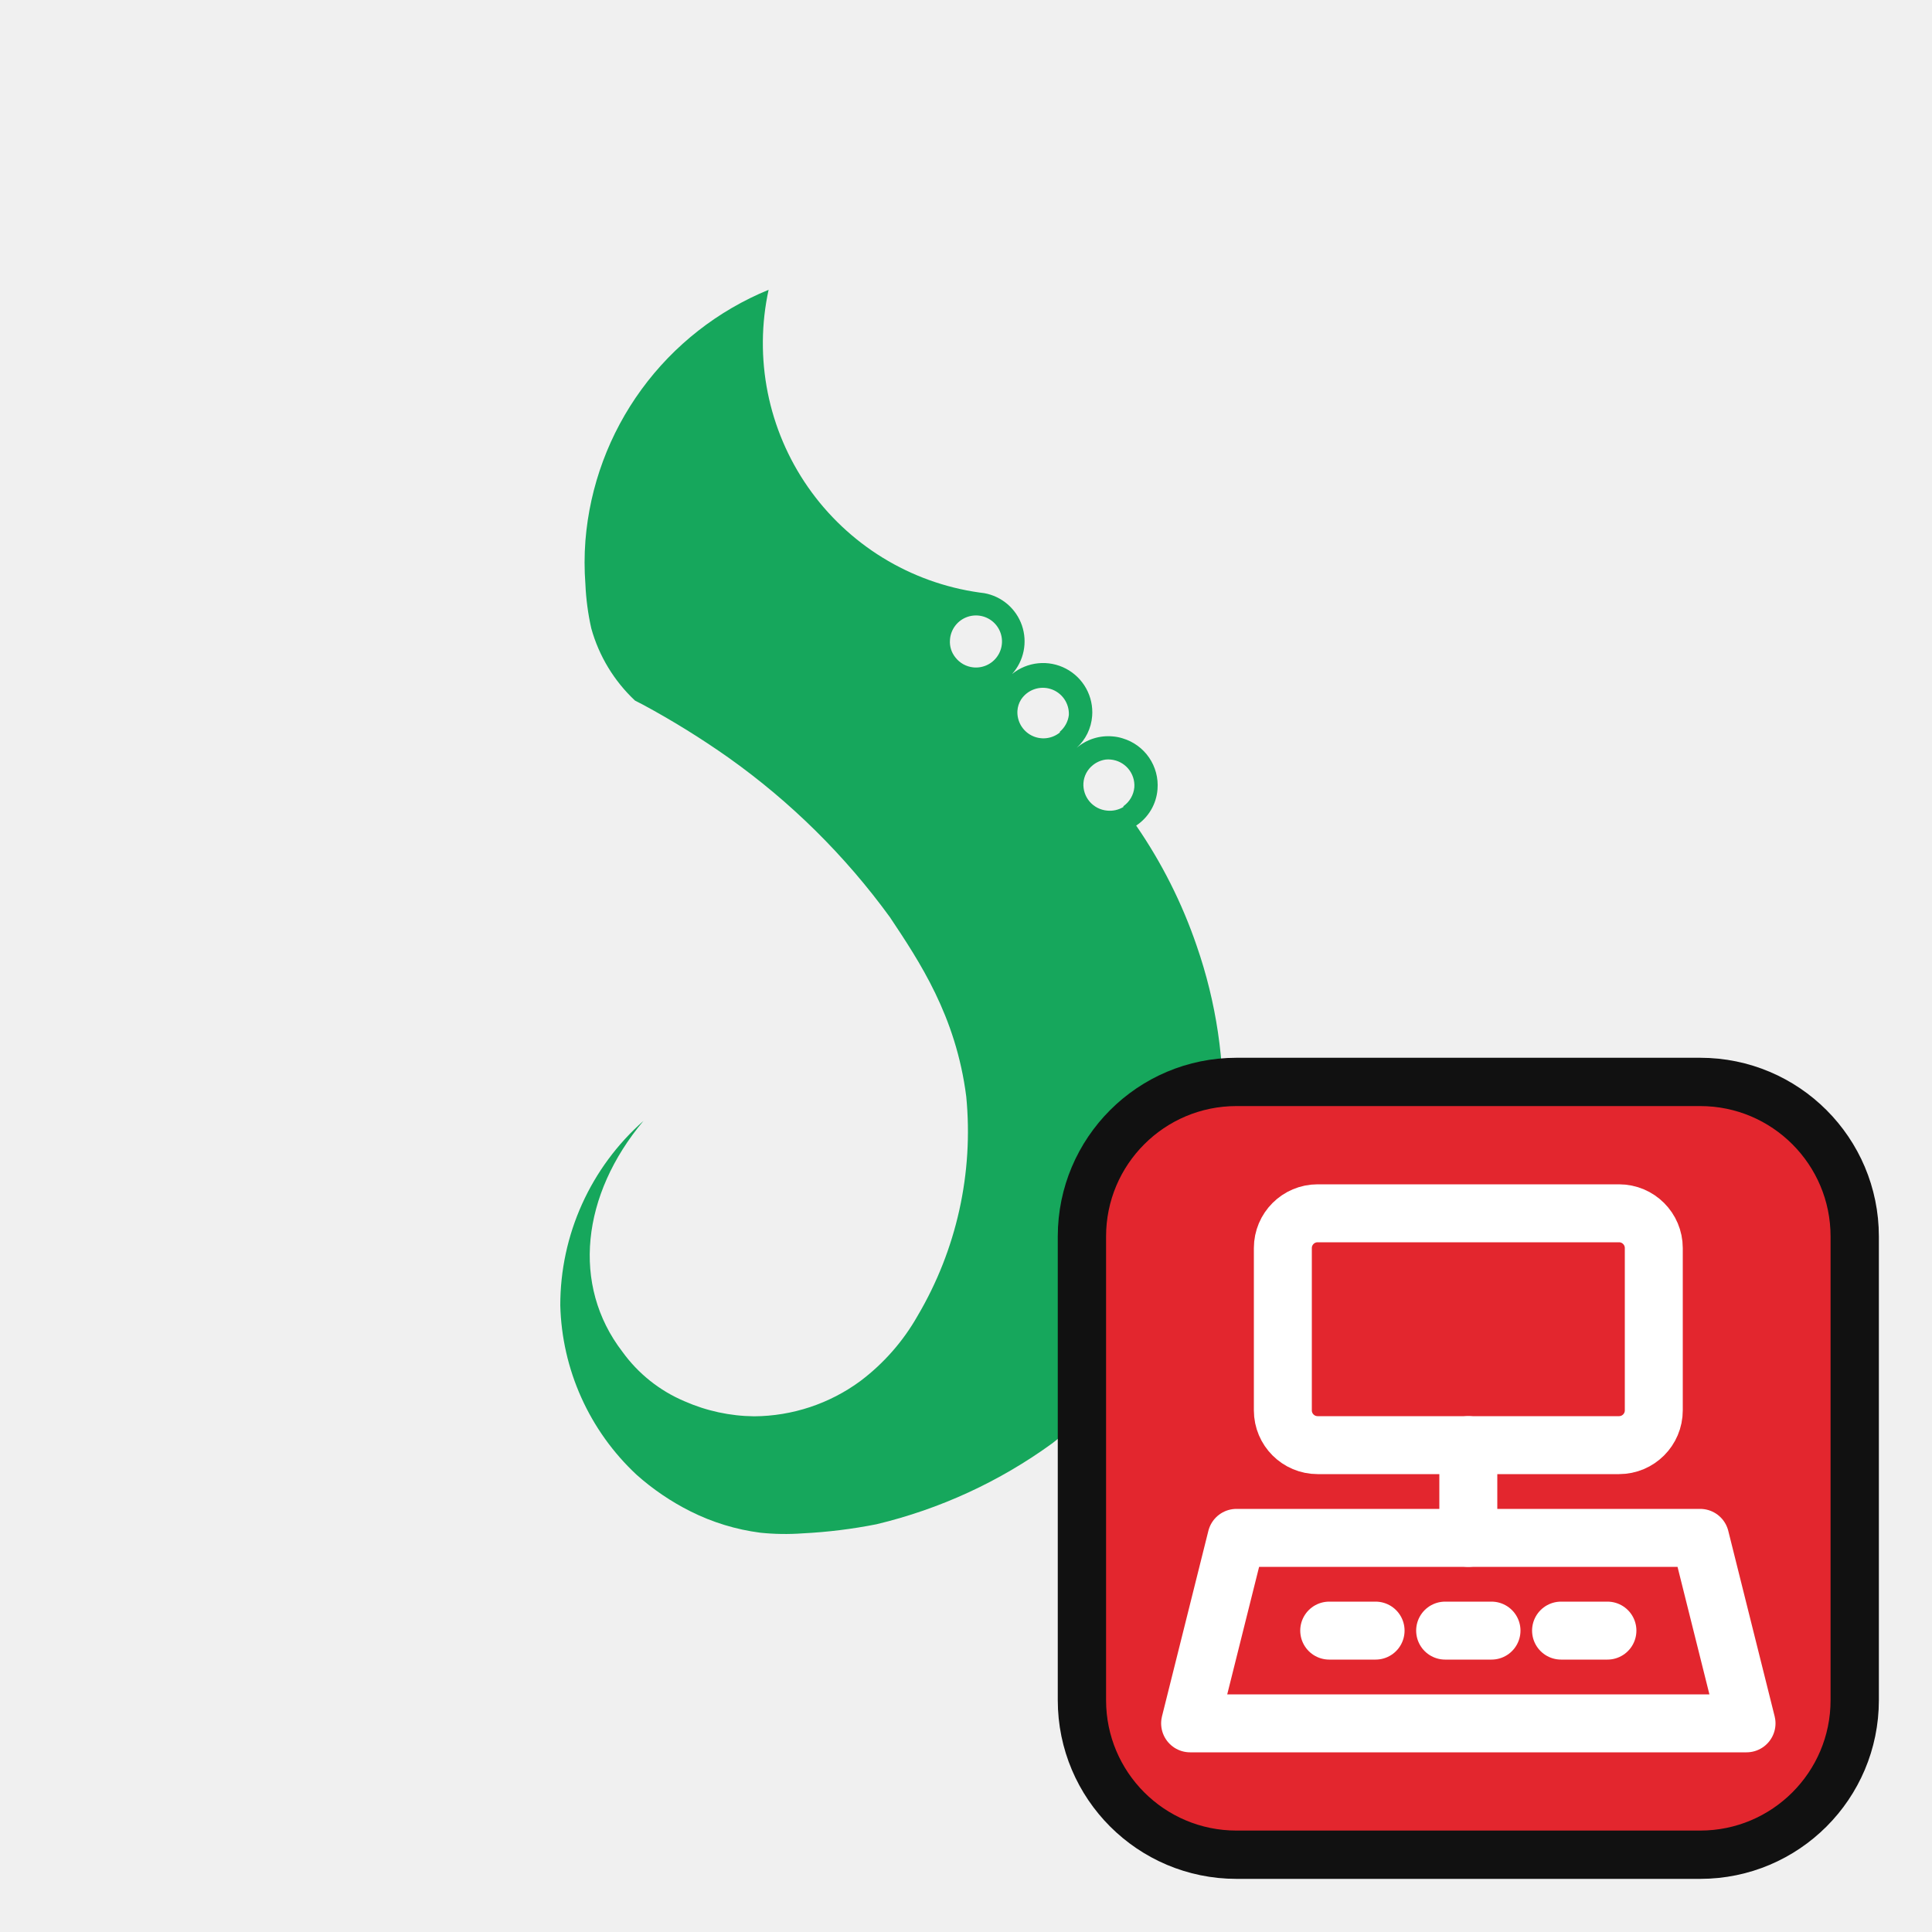
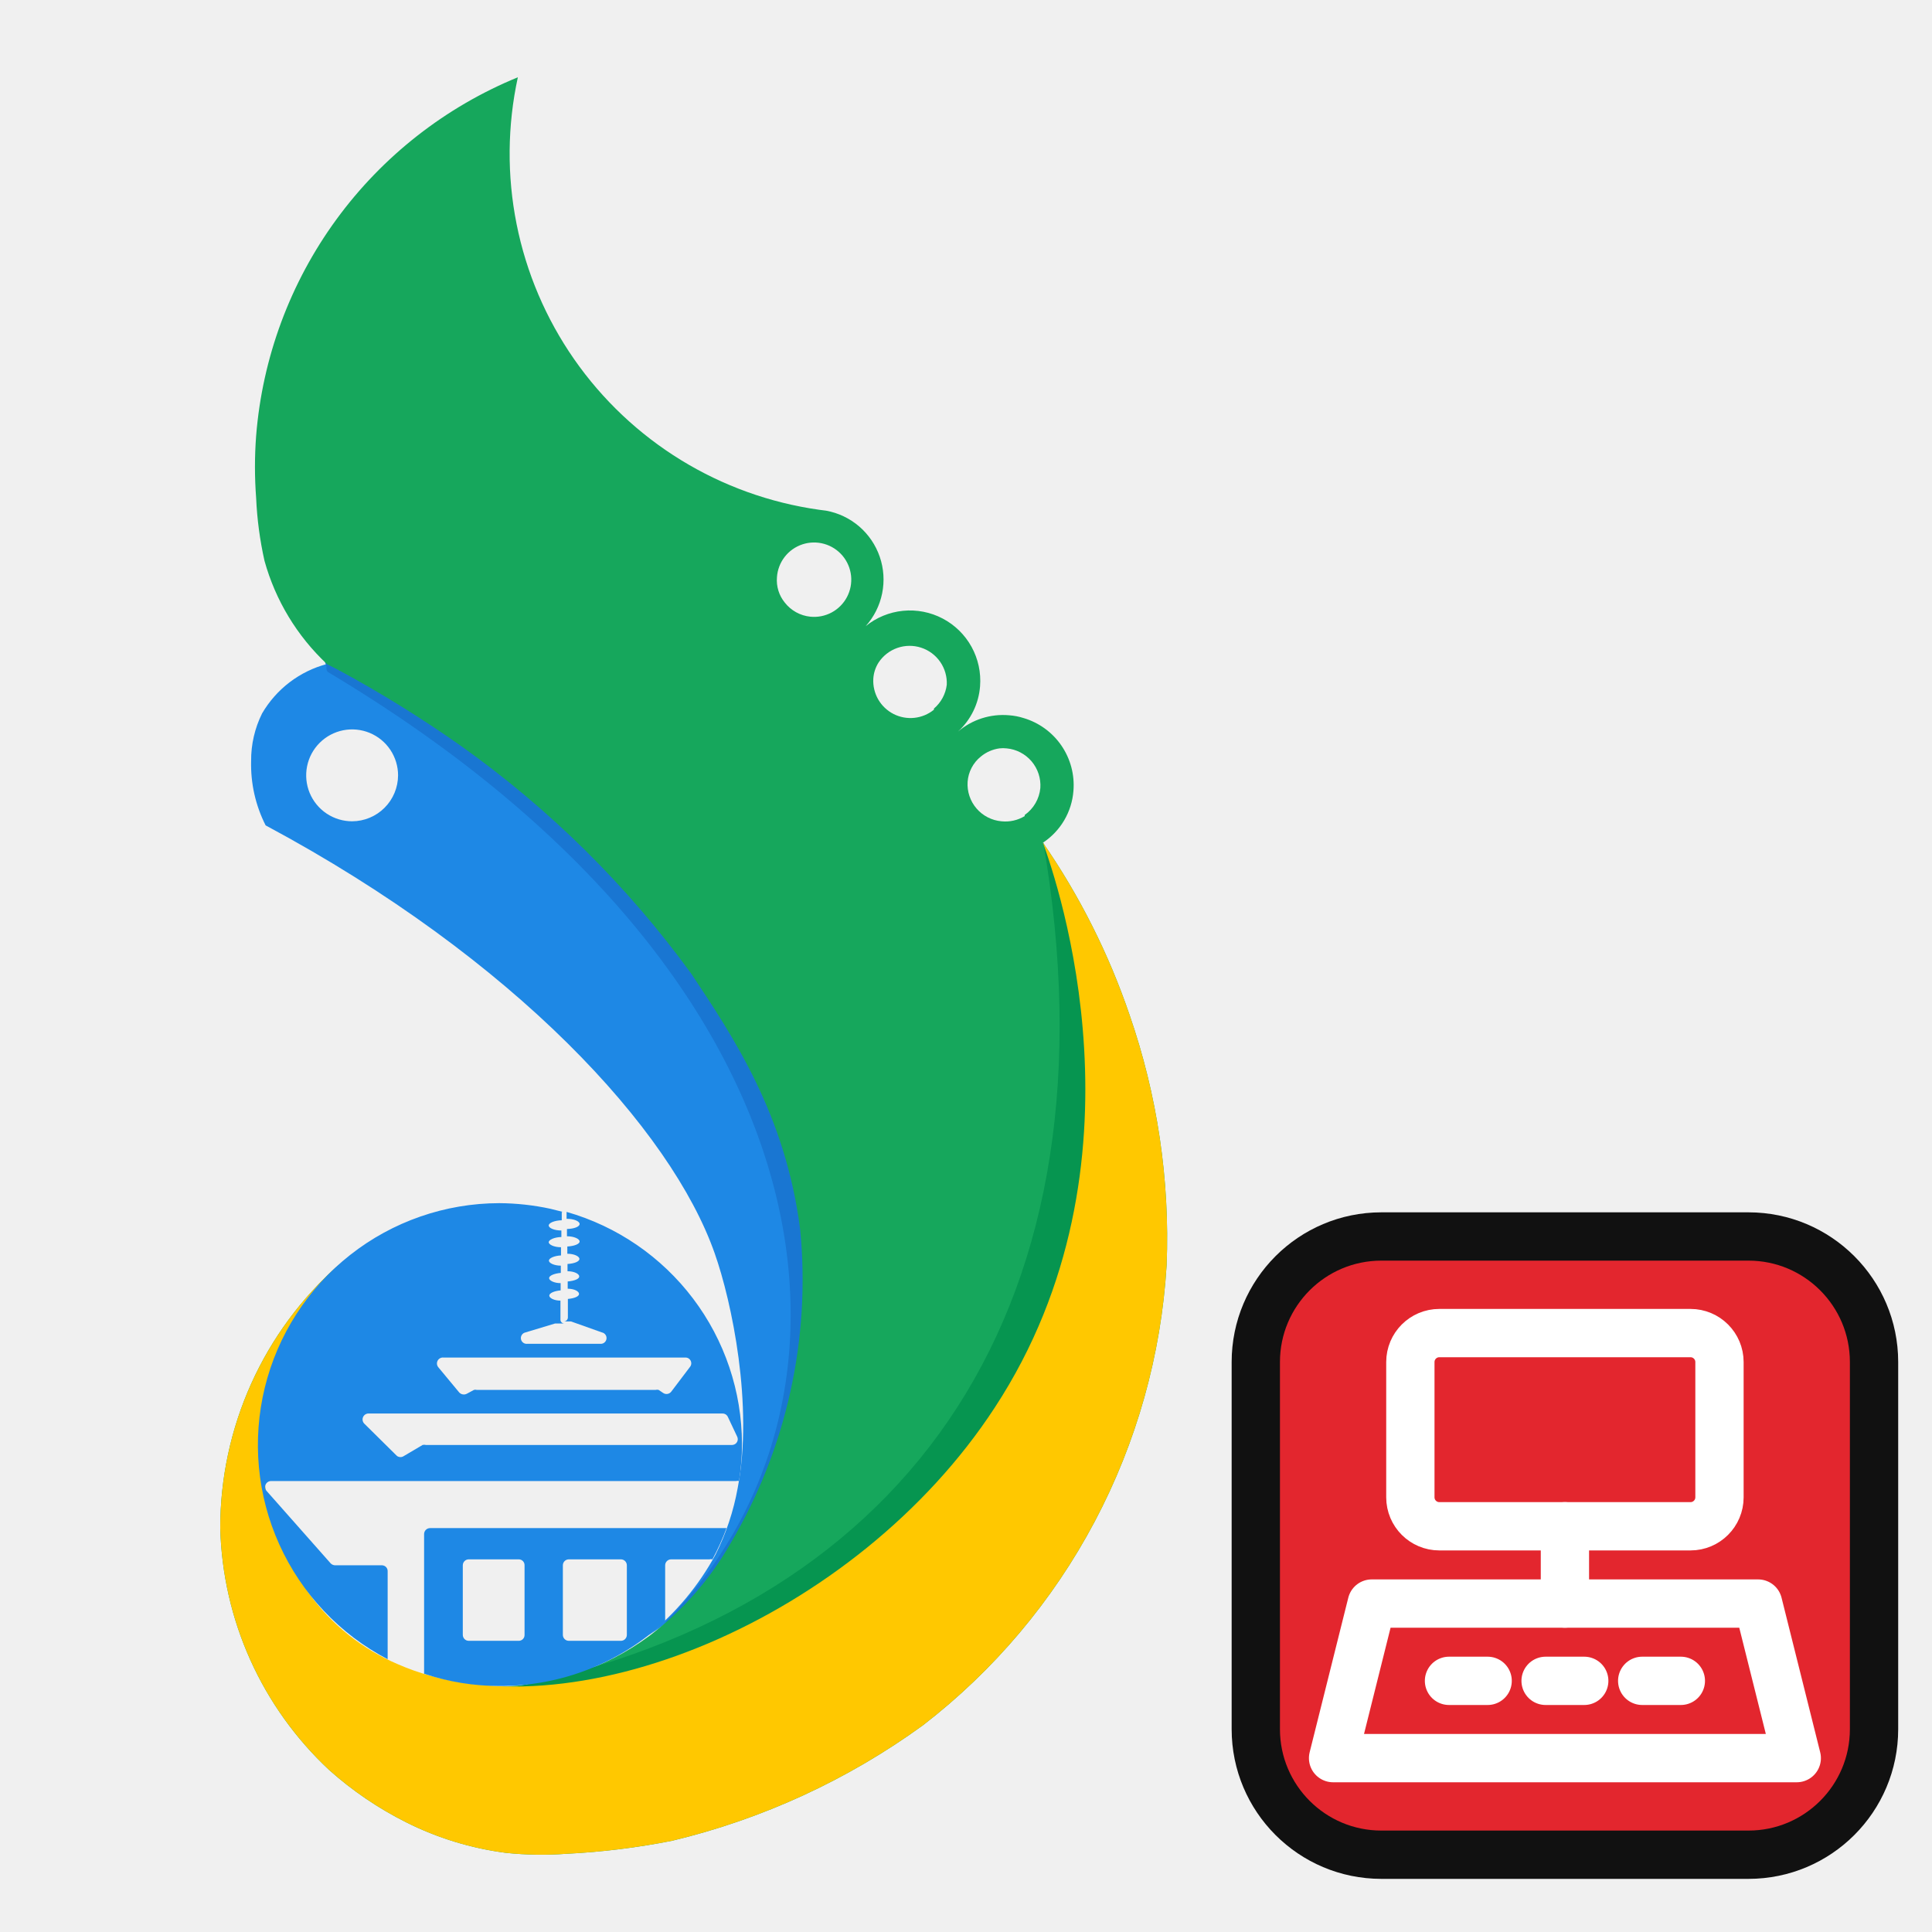
<svg xmlns="http://www.w3.org/2000/svg" viewBox="0 0 200 200">
-   <g transform="translate(58 30) scale(.56)">
-     <path d="M106.456 99.043C107.583 98.299 108.525 97.308 109.209 96.144C109.894 94.979 110.302 93.674 110.403 92.327C110.571 90.257 110.022 88.191 108.847 86.477C107.673 84.764 105.945 83.506 103.952 82.916C103.343 82.722 102.713 82.601 102.075 82.555C100.886 82.451 99.689 82.584 98.552 82.948C97.416 83.312 96.363 83.898 95.456 84.674C97.124 83.153 98.149 81.052 98.32 78.801C98.459 77.027 98.075 75.251 97.214 73.693C96.354 72.136 95.056 70.865 93.48 70.037C91.905 69.21 90.122 68.862 88.351 69.038C86.58 69.214 84.9 69.906 83.518 71.027C84.593 69.828 85.329 68.364 85.649 66.785C85.969 65.207 85.863 63.572 85.341 62.049C84.818 60.526 83.899 59.17 82.677 58.12C81.456 57.071 79.976 56.367 78.392 56.08L77.477 55.96C71.139 55.066 65.054 52.875 59.602 49.523C54.15 46.17 49.449 41.729 45.791 36.477C42.134 31.224 39.599 25.274 38.346 18.998C37.094 12.721 37.149 6.254 38.51 0C29.131 3.847 21.001 10.217 15.023 18.404C9.045 26.591 5.453 36.275 4.645 46.38C4.441 49.064 4.441 51.76 4.645 54.443C4.765 57.182 5.128 59.904 5.728 62.578C7.146 67.689 9.944 72.311 13.815 75.937L15.356 76.731C20.8 79.672 26.065 82.935 31.121 86.503C42.594 94.649 52.666 104.607 60.942 115.987C66.357 124.122 73.145 134.207 75.046 149.129C76.416 163.26 73.264 177.461 66.044 189.685C63.382 194.377 59.786 198.472 55.478 201.719C49.785 205.915 42.91 208.198 35.838 208.242C31.393 208.196 27.004 207.246 22.937 205.45C18.354 203.506 14.391 200.343 11.481 196.304C2.031 184.014 3.933 167.265 15.38 153.63C10.542 157.898 6.669 163.146 4.017 169.027C1.365 174.907 -0.004 181.285 8.88891e-06 187.735C0.153 193.624 1.477 199.424 3.894 204.796C6.312 210.168 9.774 215.005 14.08 219.025C17.095 221.719 20.454 224.001 24.069 225.812C28.117 227.843 32.478 229.177 36.969 229.759C39.568 230.03 42.186 230.07 44.792 229.88C49.384 229.652 53.953 229.089 58.463 228.195C70.163 225.396 81.197 220.317 90.931 213.248C100.135 206.151 107.712 197.164 113.151 186.893C118.59 176.622 121.764 165.304 122.461 153.702C122.896 142.69 121.263 131.693 117.648 121.282C114.955 113.39 111.189 105.907 106.456 99.043ZM76.346 69.799C75.701 69.732 75.077 69.535 74.51 69.221C73.944 68.906 73.447 68.481 73.048 67.97C72.3 67.051 71.938 65.877 72.037 64.697C72.1 63.739 72.448 62.822 73.035 62.063C73.623 61.304 74.424 60.738 75.336 60.438C76.248 60.138 77.228 60.118 78.152 60.379C79.075 60.641 79.9 61.172 80.519 61.905C81.138 62.639 81.524 63.54 81.627 64.495C81.73 65.449 81.545 66.412 81.097 67.261C80.648 68.109 79.956 68.804 79.109 69.257C78.263 69.709 77.3 69.898 76.346 69.799ZM92.351 81.833C91.628 82.422 90.749 82.789 89.822 82.888C88.895 82.986 87.958 82.814 87.127 82.391C86.296 81.967 85.606 81.312 85.14 80.504C84.675 79.695 84.454 78.769 84.505 77.838C84.549 77.094 84.781 76.374 85.179 75.744C85.758 74.862 86.611 74.194 87.606 73.844C88.602 73.494 89.684 73.48 90.688 73.806C91.692 74.131 92.561 74.778 93.162 75.645C93.762 76.513 94.061 77.554 94.012 78.608C93.865 79.807 93.272 80.907 92.351 81.689V81.833ZM104.097 95.601C103.195 96.149 102.138 96.386 101.088 96.275C99.837 96.164 98.678 95.569 97.859 94.615C97.041 93.662 96.627 92.426 96.708 91.172C96.752 90.538 96.927 89.921 97.221 89.357C97.515 88.794 97.922 88.297 98.417 87.899C99.105 87.329 99.939 86.963 100.824 86.84C101.135 86.803 101.45 86.803 101.762 86.84C103.014 86.956 104.171 87.558 104.985 88.516C105.799 89.474 106.206 90.712 106.119 91.966C106.054 92.66 105.84 93.331 105.491 93.933C105.142 94.536 104.666 95.055 104.097 95.456V95.601Z" fill="#16A75C" />
-   </g>
-   <g transform="translate(112 112)">
-     <rect width="80" height="80" rx="16" fill="#E3262E" stroke="#111" stroke-width="5" />
-     <g transform="translate(4 4) scale(1.2)" fill="none" stroke="#fff" stroke-width="5" stroke-linejoin="round" stroke-linecap="round">
+   <svg x="8" y="8" width="128" height="184" viewBox="32 0 123 230">
+     <g clip-path="url(#clip0_10301_51)">
+       <path d="M107.046 149.226C105.439 137.103 100.563 125.646 92.942 116.083C84.683 104.663 74.619 94.663 63.145 86.479C58.089 82.911 52.824 79.648 47.38 76.707L45.84 75.913C44.084 76.374 42.436 77.177 40.99 78.275C39.545 79.374 38.33 80.747 37.415 82.315C36.464 84.228 35.977 86.34 35.995 88.477C35.921 91.365 36.566 94.227 37.873 96.804C70.149 114.086 90.367 136.205 95.975 152.162C98.213 158.492 101.005 171.922 98.959 182.537C98.421 185.531 97.456 188.433 96.095 191.153C93.908 195.19 90.938 198.749 87.358 201.623C89.352 200.376 91.229 198.95 92.966 197.363C110.584 180.948 107.576 153.366 107.046 149.226ZM49.065 96.275C47.889 96.275 46.739 95.926 45.762 95.273C44.784 94.62 44.022 93.691 43.572 92.605C43.122 91.519 43.005 90.323 43.234 89.17C43.463 88.017 44.029 86.957 44.861 86.126C45.692 85.295 46.752 84.728 47.905 84.499C49.058 84.27 50.253 84.387 51.34 84.837C52.426 85.287 53.355 86.049 54.008 87.027C54.661 88.005 55.01 89.154 55.01 90.33C55.003 91.904 54.375 93.413 53.261 94.526C52.148 95.64 50.639 96.268 49.065 96.275Z" fill="#1E88E5" />
+       <path d="M111.5 189.501L89.5 200.001C117.721 171.78 113 117.001 46 77.001C45.703 76.792 45.727 76.526 45.753 76.259L45.5 75.501L76.5 87.501L107.5 107.501L111.5 189.501Z" fill="#1976D2" />
+       <path d="M138.456 99.043C139.583 98.299 140.525 97.308 141.209 96.144C141.894 94.979 142.302 93.674 142.403 92.327C142.571 90.257 142.022 88.191 140.847 86.477C139.673 84.764 137.945 83.506 135.952 82.916C135.343 82.722 134.713 82.601 134.075 82.555C132.886 82.451 131.689 82.584 130.552 82.948C129.416 83.312 128.363 83.898 127.456 84.674C129.125 83.153 130.149 81.052 130.32 78.801C130.459 77.027 130.074 75.251 129.214 73.693C128.354 72.136 127.056 70.865 125.48 70.037C123.905 69.21 122.122 68.862 120.351 69.038C118.58 69.214 116.9 69.906 115.518 71.027C116.593 69.828 117.329 68.364 117.649 66.785C117.969 65.207 117.863 63.572 117.34 62.049C116.818 60.526 115.899 59.17 114.677 58.12C113.456 57.071 111.976 56.367 110.392 56.08L109.477 55.96C103.139 55.066 97.054 52.875 91.602 49.523C86.15 46.17 81.448 41.729 77.791 36.477C74.134 31.224 71.599 25.274 70.347 18.998C69.094 12.721 69.149 6.254 70.51 0C61.131 3.847 53.001 10.217 47.023 18.404C41.045 26.591 37.453 36.275 36.645 46.38C36.441 49.064 36.441 51.76 36.645 54.443C36.765 57.182 37.128 59.904 37.728 62.578C39.146 67.689 41.944 72.311 45.815 75.937L47.356 76.731C52.8 79.672 58.065 82.935 63.121 86.503C74.594 94.649 84.666 104.607 92.942 115.987C98.357 124.122 105.145 134.207 107.046 149.129C108.416 163.26 105.264 177.461 98.044 189.685C95.382 194.377 91.786 198.472 87.478 201.719C81.785 205.915 74.91 208.198 67.838 208.242C63.393 208.196 59.004 207.246 54.937 205.45C50.354 203.506 46.391 200.343 43.481 196.304C34.031 184.014 35.933 167.265 47.38 153.63C42.542 157.898 38.669 163.146 36.017 169.027C33.365 174.907 31.996 181.285 32 187.735C32.153 193.624 33.477 199.424 35.894 204.796C38.312 210.168 41.774 215.005 46.08 219.025C49.095 221.719 52.454 224.001 56.069 225.812C60.117 227.843 64.478 229.177 68.969 229.759C71.568 230.03 74.186 230.07 76.792 229.88C81.384 229.652 85.953 229.089 90.463 228.195C102.163 225.396 113.197 220.317 122.931 213.248C132.135 206.151 139.712 197.164 145.151 186.893C150.59 176.622 153.764 165.304 154.461 153.702C154.896 142.69 153.263 131.693 149.648 121.282C146.955 113.39 143.189 105.907 138.456 99.043ZM108.346 69.799C107.701 69.732 107.077 69.535 106.51 69.221C105.944 68.906 105.447 68.481 105.048 67.97C104.3 67.051 103.938 65.877 104.037 64.697C104.1 63.739 104.448 62.822 105.035 62.063C105.623 61.304 106.424 60.738 107.336 60.438C108.248 60.138 109.228 60.118 110.152 60.379C111.075 60.641 111.9 61.172 112.519 61.905C113.138 62.639 113.524 63.54 113.627 64.495C113.73 65.449 113.545 66.412 113.097 67.261C112.648 68.109 111.956 68.804 111.109 69.257C110.263 69.709 109.3 69.898 108.346 69.799ZM124.351 81.833C123.628 82.422 122.749 82.789 121.822 82.888C120.895 82.986 119.958 82.814 119.127 82.391C118.296 81.967 117.606 81.312 117.14 80.504C116.675 79.695 116.454 78.769 116.505 77.838C116.549 77.094 116.781 76.374 117.179 75.744C117.758 74.862 118.611 74.194 119.606 73.844C120.602 73.494 121.685 73.48 122.688 73.806C123.692 74.131 124.561 74.778 125.162 75.645C125.762 76.513 126.061 77.554 126.012 78.608C125.865 79.807 125.272 80.907 124.351 81.689V81.833ZM136.097 95.601C135.195 96.149 134.138 96.386 133.088 96.275C131.837 96.164 130.678 95.569 129.859 94.615C129.041 93.662 128.628 92.426 128.708 91.172C128.752 90.538 128.927 89.921 129.221 89.357C129.515 88.794 129.922 88.297 130.417 87.899C131.105 87.329 131.939 86.963 132.824 86.84C133.135 86.803 133.45 86.803 133.762 86.84C135.014 86.956 136.171 87.558 136.985 88.516C137.799 89.474 138.206 90.712 138.119 91.966C138.054 92.66 137.84 93.331 137.491 93.933C137.142 94.536 136.666 95.055 136.097 95.456V95.601Z" fill="#16A75C" />
+       <path d="M79 211.001L69 208.501C121.905 198.145 148.622 158.216 138.5 99.001L140.5 104.001L148 131.501L141.5 172.501L108.5 204.501L79 211.001Z" fill="#069550" />
+       <path d="M138.456 99.042C140.309 104.169 152.897 140.561 132.222 172.139C114.339 199.553 76.984 215.029 54.937 205.329C50.356 203.383 46.394 200.22 43.481 196.183C40.204 191.551 36.6 182.466 38.133 179.4C38.167 171.049 41.626 162.046 47.38 153.63C42.542 157.897 38.669 163.146 36.017 169.026C33.365 174.907 31.996 181.285 32 187.735C32.153 193.624 33.477 199.424 35.894 204.796C38.312 210.167 41.774 215.004 46.08 219.024C49.095 221.719 52.454 224.001 56.069 225.812C60.115 227.846 64.477 229.18 68.969 229.759C71.568 230.03 74.186 230.07 76.792 229.879C81.384 229.651 85.953 229.088 90.463 228.195C102.163 225.396 113.197 220.317 122.931 213.248C132.135 206.151 139.712 197.164 145.151 186.893C150.59 176.621 153.764 165.304 154.461 153.702C154.896 142.69 153.263 131.693 149.648 121.282C146.955 113.39 143.189 105.907 138.456 99.042Z" fill="#FFC800" />
+       <path d="M76.816 146.819V147.709C77.754 147.709 78.501 148.022 78.501 148.383C78.501 148.744 77.779 149.009 76.864 149.033V149.972C77.779 149.972 78.501 150.309 78.501 150.646C78.501 150.983 77.803 151.247 76.912 151.296V152.234C77.803 152.234 78.477 152.571 78.477 152.908C78.477 153.245 77.803 153.51 76.936 153.558V154.497C77.803 154.497 78.453 154.834 78.453 155.171C78.453 155.508 77.803 155.748 76.96 155.821V156.759C77.803 156.759 78.428 157.096 78.428 157.433C78.428 157.77 77.803 158.011 76.984 158.083V160.49C76.978 160.626 76.92 160.755 76.821 160.849C76.722 160.943 76.591 160.995 76.455 160.995H77.153H77.394L81.389 162.415C81.58 162.454 81.748 162.566 81.857 162.728C81.967 162.889 82.009 163.087 81.974 163.279C81.939 163.471 81.831 163.641 81.672 163.754C81.513 163.867 81.317 163.914 81.124 163.884H71.761C71.569 163.914 71.372 163.867 71.213 163.754C71.054 163.641 70.946 163.471 70.912 163.279C70.877 163.087 70.919 162.889 71.028 162.728C71.138 162.566 71.306 162.454 71.497 162.415L75.324 161.26H75.588H76.551C76.478 161.264 76.406 161.252 76.338 161.225C76.271 161.198 76.21 161.157 76.159 161.105C76.109 161.052 76.071 160.989 76.047 160.921C76.023 160.852 76.014 160.779 76.022 160.706V158.3C75.203 158.3 74.577 157.963 74.577 157.65C74.577 157.337 75.203 157.048 76.046 156.976V156.037C75.203 156.037 74.553 155.7 74.553 155.387C74.553 155.074 75.203 154.786 76.07 154.713V153.775C75.203 153.775 74.529 153.438 74.529 153.125C74.529 152.812 75.203 152.499 76.094 152.451V151.392C75.203 151.392 74.505 151.055 74.505 150.742C74.505 150.429 75.227 150.092 76.142 150.068V149.226C75.227 149.226 74.505 148.913 74.505 148.576C74.505 148.239 75.251 147.926 76.19 147.902V146.819H76.503H76.334L74.698 146.41C72.53 145.943 70.32 145.701 68.103 145.688C61.108 145.701 54.319 148.057 48.821 152.381C43.322 156.704 39.431 162.745 37.768 169.54C36.106 176.334 36.768 183.49 39.649 189.864C42.53 196.238 47.463 201.463 53.662 204.704V193.344C53.668 193.244 53.655 193.143 53.621 193.049C53.589 192.954 53.537 192.867 53.469 192.793C53.402 192.719 53.32 192.659 53.229 192.617C53.138 192.575 53.04 192.552 52.94 192.549H46.874C46.658 192.546 46.451 192.46 46.297 192.309L37.993 182.922C37.896 182.811 37.834 182.674 37.812 182.528C37.791 182.382 37.812 182.233 37.873 182.099C37.934 181.964 38.032 181.85 38.155 181.77C38.279 181.69 38.423 181.647 38.571 181.646H98.742C98.868 181.611 99.001 181.611 99.127 181.646C99.387 180.055 99.516 178.445 99.513 176.832C99.497 170.045 97.274 163.446 93.18 158.033C89.086 152.619 83.343 148.683 76.816 146.819ZM60.882 165.665H92.172C92.317 165.658 92.46 165.694 92.585 165.768C92.71 165.843 92.81 165.951 92.874 166.082C92.938 166.212 92.962 166.358 92.944 166.502C92.927 166.646 92.867 166.781 92.773 166.892L90.367 170.069C90.251 170.227 90.079 170.334 89.887 170.37C89.695 170.406 89.496 170.367 89.332 170.262L88.73 169.853C88.596 169.818 88.455 169.818 88.321 169.853H65.191C65.073 169.817 64.947 169.817 64.83 169.853L63.891 170.358C63.734 170.437 63.555 170.464 63.382 170.433C63.208 170.403 63.049 170.317 62.928 170.19L60.233 166.94C60.131 166.824 60.066 166.681 60.047 166.528C60.027 166.375 60.054 166.219 60.124 166.082C60.194 165.944 60.304 165.831 60.439 165.757C60.574 165.682 60.729 165.65 60.882 165.665ZM98.309 176.977H58.596C58.462 176.941 58.321 176.941 58.187 176.977L55.78 178.397C55.647 178.495 55.487 178.547 55.322 178.547C55.158 178.547 54.998 178.495 54.865 178.397L50.629 174.209C50.521 174.096 50.449 173.952 50.425 173.797C50.4 173.642 50.423 173.483 50.492 173.342C50.559 173.201 50.669 173.084 50.806 173.006C50.942 172.929 51.099 172.895 51.255 172.909H96.985C97.131 172.905 97.275 172.944 97.399 173.021C97.523 173.098 97.622 173.21 97.683 173.342L98.887 175.894C98.943 176.005 98.971 176.128 98.967 176.252C98.964 176.376 98.93 176.497 98.868 176.605C98.805 176.713 98.717 176.803 98.612 176.868C98.505 176.933 98.385 176.97 98.261 176.977H98.309ZM59.149 187.736C58.945 187.736 58.749 187.817 58.605 187.961C58.46 188.106 58.379 188.301 58.379 188.506V206.581C61.537 207.638 64.845 208.175 68.175 208.17C76.115 208.186 83.764 205.183 89.572 199.77V192.549C89.572 192.345 89.653 192.149 89.798 192.005C89.942 191.86 90.138 191.779 90.342 191.779H95.3C95.426 191.742 95.56 191.742 95.686 191.779C96.392 190.477 97.003 189.126 97.515 187.736H59.149ZM71.376 201.551C71.379 201.651 71.363 201.751 71.327 201.844C71.29 201.937 71.236 202.022 71.166 202.094C71.097 202.166 71.013 202.223 70.921 202.262C70.829 202.301 70.73 202.321 70.63 202.321H64.156C63.951 202.321 63.755 202.24 63.611 202.096C63.467 201.951 63.386 201.755 63.386 201.551V192.549C63.386 192.345 63.467 192.149 63.611 192.005C63.755 191.86 63.951 191.779 64.156 191.779H70.63C70.73 191.779 70.829 191.799 70.921 191.838C71.013 191.877 71.097 191.934 71.166 192.006C71.236 192.078 71.29 192.163 71.327 192.256C71.363 192.35 71.379 192.449 71.376 192.549V201.551ZM84.614 201.551C84.614 201.755 84.533 201.951 84.388 202.096C84.244 202.24 84.048 202.321 83.844 202.321H77.105C76.9 202.321 76.704 202.24 76.56 202.096C76.416 201.951 76.334 201.755 76.334 201.551V192.549C76.334 192.345 76.416 192.149 76.56 192.005C76.704 191.86 76.9 191.779 77.105 191.779H83.844C84.048 191.779 84.244 191.86 84.388 192.005C84.533 192.149 84.614 192.345 84.614 192.549V201.551Z" fill="#1E88E5" />
+     </g>
+     <defs>
+       <clipPath id="clip0_10301_51">
+         <rect width="122.53" height="229.998" fill="white" transform="translate(32)" />
+       </clipPath>
+     </defs>
+   </svg>
+   <g transform="translate(130 128)">
+     <rect width="64" height="64" rx="13" fill="#E3262E" stroke="#111" stroke-width="5" />
+     <g transform="translate(2 2)" fill="none" stroke="#fff" stroke-width="5" stroke-linejoin="round" stroke-linecap="round">
      <rect x="14" y="8" width="32" height="20" rx="3" />
      <path d="M30 28v8" />
      <path d="M10 36h40l4 16H6z" />
      <path d="M18 44h4M28 44h4M38 44h4" />
    </g>
  </g>
</svg>
